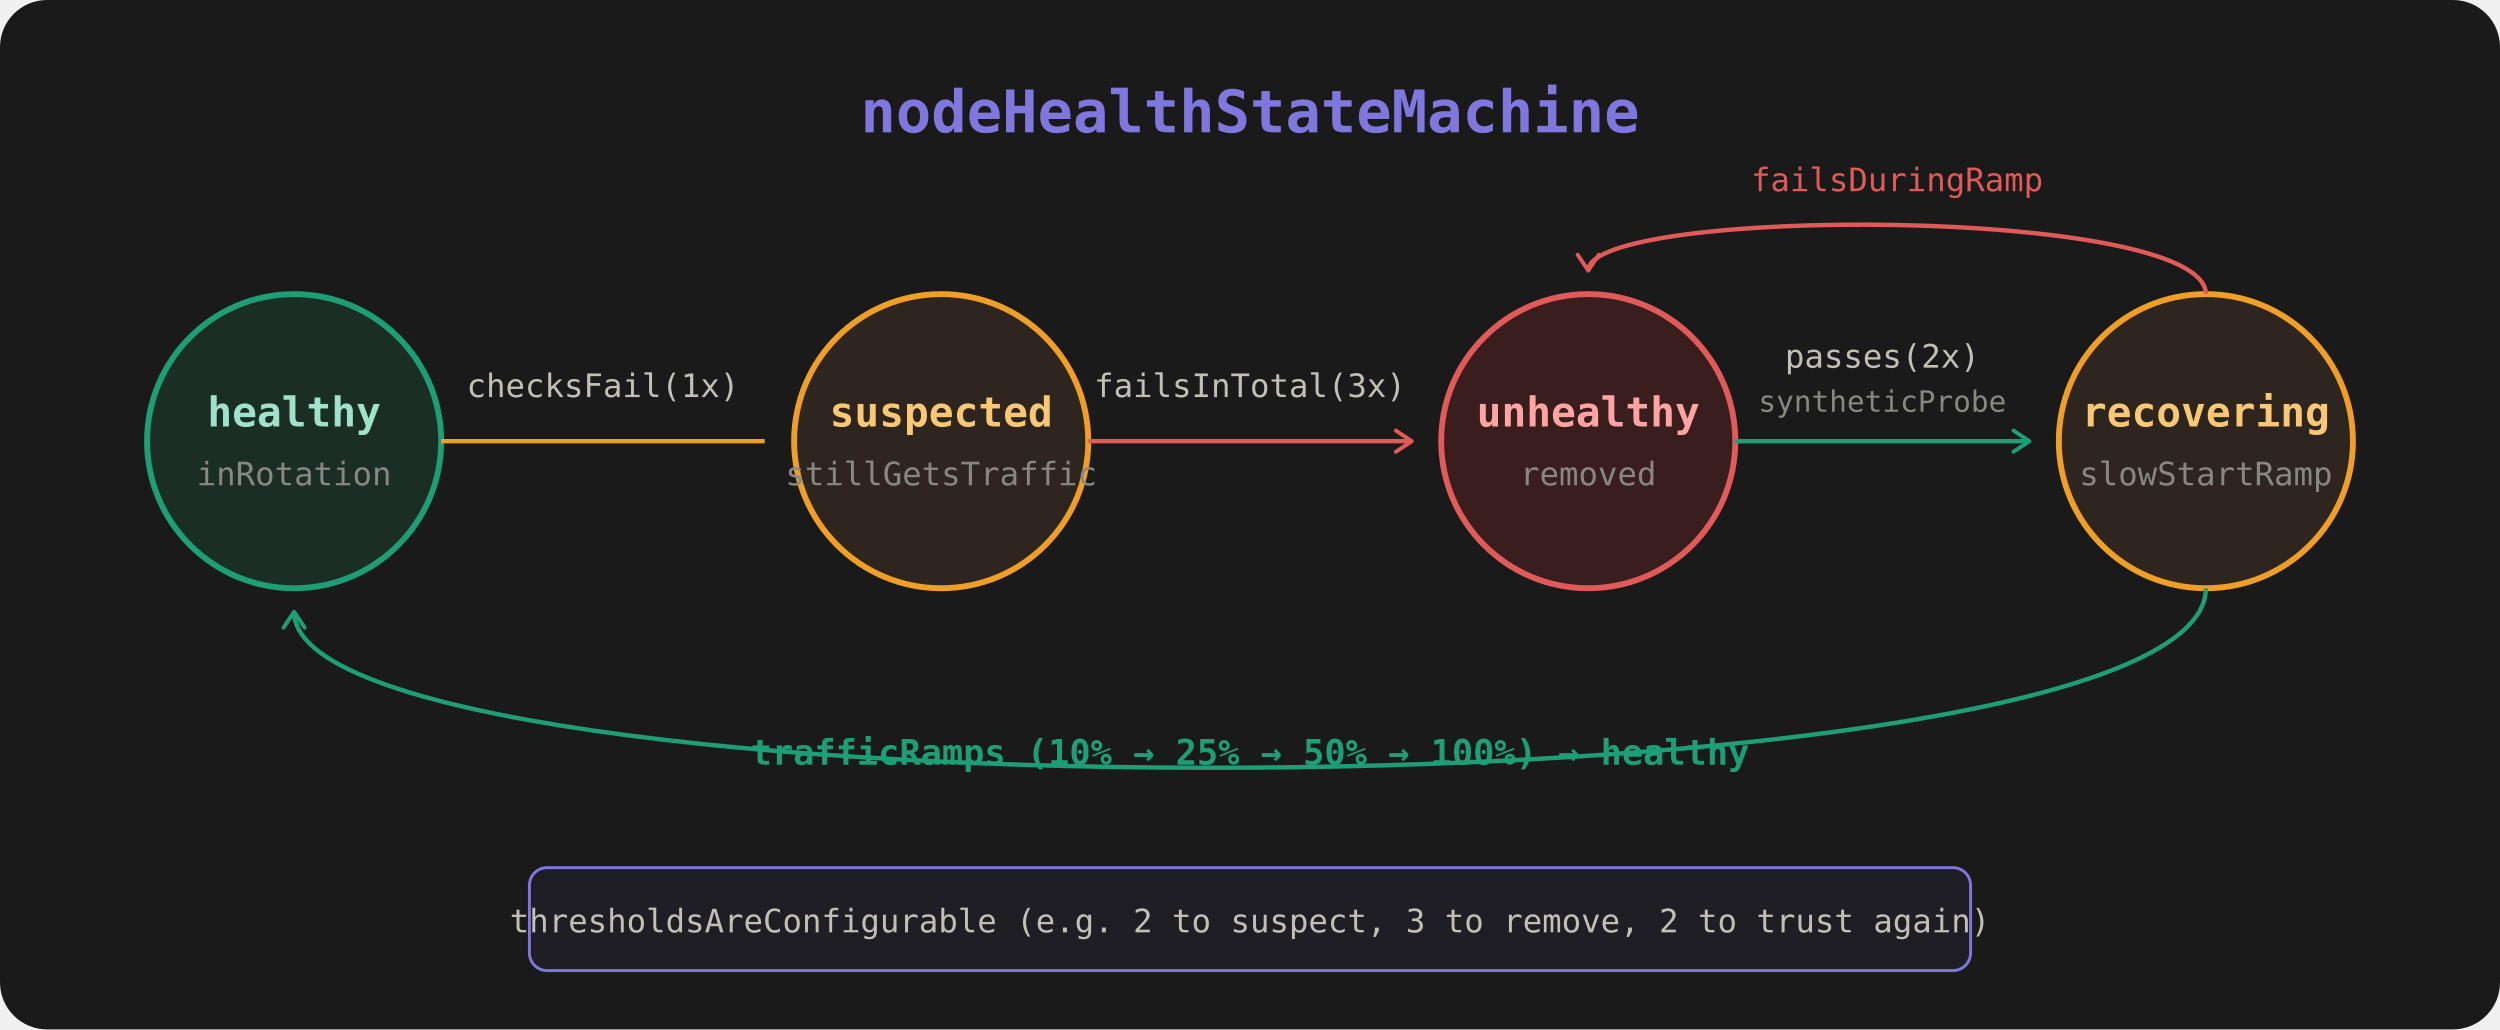
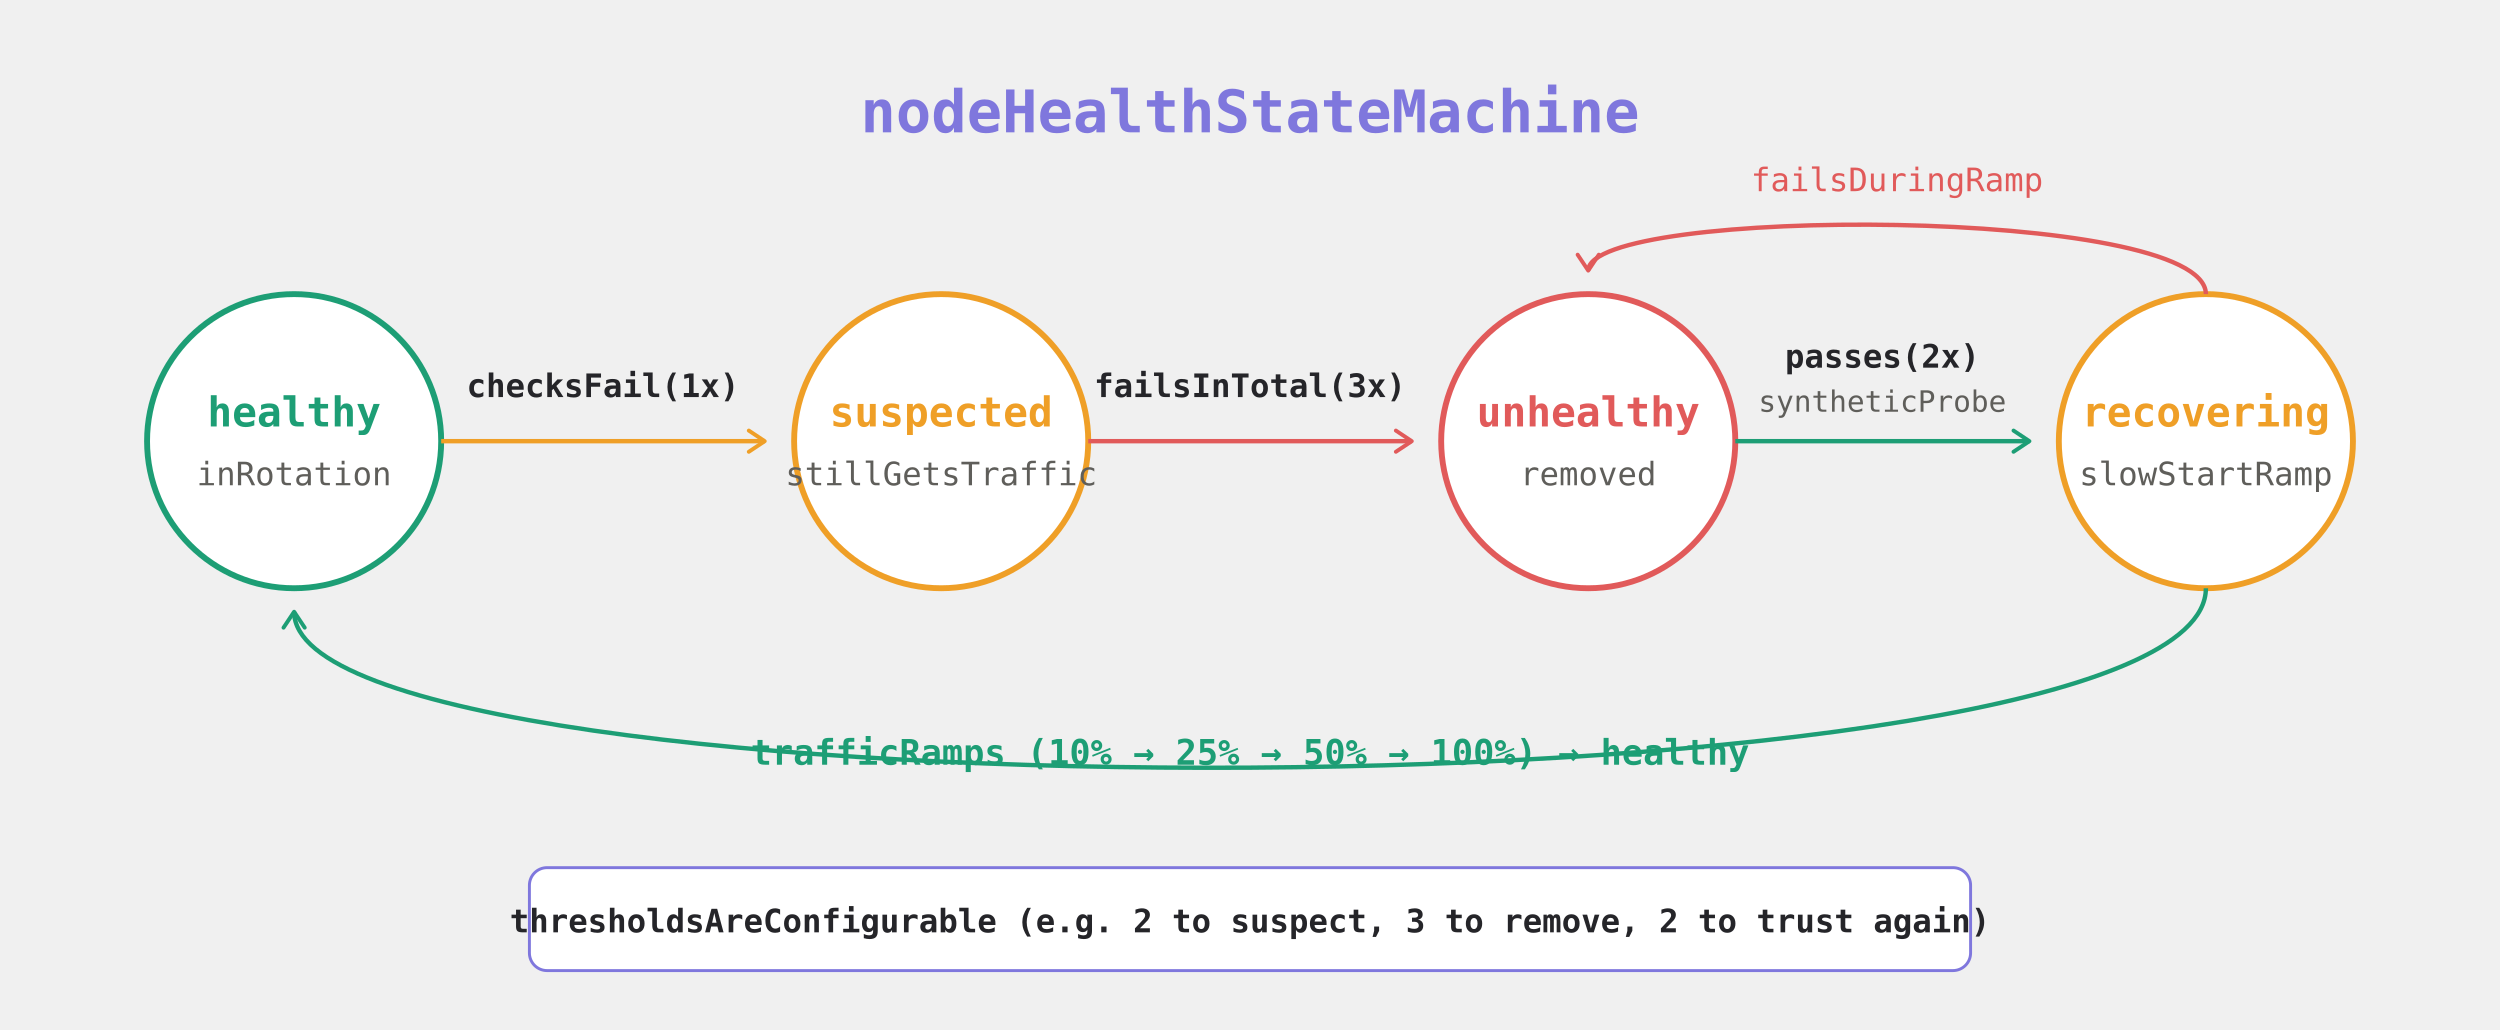
<svg xmlns="http://www.w3.org/2000/svg" width="850" height="350" viewBox="0 0 850 350">
-   <rect width="850" height="350" rx="16" fill="#1a1a1a" />
  <defs>
    <marker id="arrow-blue" viewBox="0 0 10 10" refX="8" refY="5" markerWidth="6" markerHeight="6" orient="auto-start-reverse">
      <path d="M2 1L8 5L2 9" fill="none" stroke="#7F77DD" stroke-width="1.5" stroke-linecap="round" stroke-linejoin="round" />
    </marker>
    <marker id="arrow-green" viewBox="0 0 10 10" refX="8" refY="5" markerWidth="6" markerHeight="6" orient="auto-start-reverse">
      <path d="M2 1L8 5L2 9" fill="none" stroke="#1D9E75" stroke-width="1.5" stroke-linecap="round" stroke-linejoin="round" />
    </marker>
    <marker id="arrow-red" viewBox="0 0 10 10" refX="8" refY="5" markerWidth="6" markerHeight="6" orient="auto-start-reverse">
      <path d="M2 1L8 5L2 9" fill="none" stroke="#E15A5A" stroke-width="1.5" stroke-linecap="round" stroke-linejoin="round" />
    </marker>
+     <marker id="arrow-amber" viewBox="0 0 10 10" refX="8" refY="5" markerWidth="6" markerHeight="6" orient="auto-start-reverse">
+       <path d="M2 1L8 5L2 9" fill="none" stroke="#EF9F27" stroke-width="1.5" stroke-linecap="round" stroke-linejoin="round" />
+     </marker>
  </defs>
  <text x="425" y="45" text-anchor="middle" font-family="monospace" font-size="20" font-weight="bold" fill="#7F77DD">nodeHealthStateMachine</text>
-   <circle cx="100" cy="150" r="50" fill="#1b2e26" stroke="#1D9E75" stroke-width="2" />
-   <text x="100" y="145" text-anchor="middle" font-family="monospace" font-size="14" font-weight="bold" fill="#9FE1CB">healthy</text>
-   <text x="100" y="165" text-anchor="middle" font-family="monospace" font-size="11" fill="#888780">inRotation</text>
-   <circle cx="320" cy="150" r="50" fill="#2d251e" stroke="#EF9F27" stroke-width="2" />
-   <text x="320" y="145" text-anchor="middle" font-family="monospace" font-size="14" font-weight="bold" fill="#FAC775">suspected</text>
-   <text x="320" y="165" text-anchor="middle" font-family="monospace" font-size="11" fill="#888780">stillGetsTraffic</text>
-   <circle cx="540" cy="150" r="50" fill="#3a1e1e" stroke="#E15A5A" stroke-width="2" />
-   <text x="540" y="145" text-anchor="middle" font-family="monospace" font-size="14" font-weight="bold" fill="#FFA3A3">unhealthy</text>
-   <text x="540" y="165" text-anchor="middle" font-family="monospace" font-size="11" fill="#888780">removed</text>
-   <circle cx="750" cy="150" r="50" fill="#2d251e" stroke="#EF9F27" stroke-width="2" />
-   <text x="750" y="145" text-anchor="middle" font-family="monospace" font-size="14" font-weight="bold" fill="#FAC775">recovering</text>
-   <text x="750" y="165" text-anchor="middle" font-family="monospace" font-size="11" fill="#888780">slowStartRamp</text>
+   <circle cx="100" cy="150" r="50" fill="#ffffff" stroke="#1D9E75" stroke-width="2" />
+   <text x="100" y="145" text-anchor="middle" font-family="monospace" font-size="14" font-weight="bold" fill="#1D9E75">healthy</text>
+   <text x="100" y="165" text-anchor="middle" font-family="monospace" font-size="11" fill="#5f5e5a">inRotation</text>
+   <circle cx="320" cy="150" r="50" fill="#ffffff" stroke="#EF9F27" stroke-width="2" />
+   <text x="320" y="145" text-anchor="middle" font-family="monospace" font-size="14" font-weight="bold" fill="#EF9F27">suspected</text>
+   <text x="320" y="165" text-anchor="middle" font-family="monospace" font-size="11" fill="#5f5e5a">stillGetsTraffic</text>
+   <circle cx="540" cy="150" r="50" fill="#ffffff" stroke="#E15A5A" stroke-width="2" />
+   <text x="540" y="145" text-anchor="middle" font-family="monospace" font-size="14" font-weight="bold" fill="#E15A5A">unhealthy</text>
+   <text x="540" y="165" text-anchor="middle" font-family="monospace" font-size="11" fill="#5f5e5a">removed</text>
+   <circle cx="750" cy="150" r="50" fill="#ffffff" stroke="#EF9F27" stroke-width="2" />
+   <text x="750" y="145" text-anchor="middle" font-family="monospace" font-size="14" font-weight="bold" fill="#EF9F27">recovering</text>
+   <text x="750" y="165" text-anchor="middle" font-family="monospace" font-size="11" fill="#5f5e5a">slowStartRamp</text>
  <path d="M150 150 L260 150" fill="none" stroke="#EF9F27" stroke-width="1.5" marker-end="url(#arrow-amber)" />
-   <text x="205" y="135" text-anchor="middle" font-family="monospace" font-size="11" fill="#c2c0b6">checksFail(1x)</text>
+   <text x="205" y="135" text-anchor="middle" font-family="monospace" font-size="11" font-weight="bold" fill="#252529">checksFail(1x)</text>
  <path d="M370 150 L480 150" fill="none" stroke="#E15A5A" stroke-width="1.5" marker-end="url(#arrow-red)" />
-   <text x="425" y="135" text-anchor="middle" font-family="monospace" font-size="11" fill="#c2c0b6">failsInTotal(3x)</text>
+   <text x="425" y="135" text-anchor="middle" font-family="monospace" font-size="11" font-weight="bold" fill="#252529">failsInTotal(3x)</text>
  <path d="M590 150 L690 150" fill="none" stroke="#1D9E75" stroke-width="1.5" marker-end="url(#arrow-green)" />
-   <text x="640" y="125" text-anchor="middle" font-family="monospace" font-size="11" fill="#c2c0b6">passes(2x)</text>
-   <text x="640" y="140" text-anchor="middle" font-family="monospace" font-size="10" fill="#888780">syntheticProbe</text>
+   <text x="640" y="125" text-anchor="middle" font-family="monospace" font-size="11" font-weight="bold" fill="#252529">passes(2x)</text>
+   <text x="640" y="140" text-anchor="middle" font-family="monospace" font-size="10" fill="#5f5e5a">syntheticProbe</text>
  <path d="M750 200 C750 280, 100 280, 100 208" fill="none" stroke="#1D9E75" stroke-width="1.5" marker-end="url(#arrow-green)" />
  <text x="425" y="260" text-anchor="middle" font-family="monospace" font-size="12" font-weight="bold" fill="#1D9E75">trafficRamps (10% → 25% → 50% → 100%) → healthy</text>
  <path d="M750 100 C750 70, 540 70, 540 92" fill="none" stroke="#E15A5A" stroke-width="1.5" marker-end="url(#arrow-red)" />
  <text x="645" y="65" text-anchor="middle" font-family="monospace" font-size="11" fill="#E15A5A">failsDuringRamp</text>
-   <rect x="180" y="295" width="490" height="35" rx="6" fill="#1e1e24" stroke="#7F77DD" stroke-width="1" />
-   <text x="425" y="317" text-anchor="middle" font-family="monospace" font-size="11" fill="#c2c0b6">thresholdsAreConfigurable (e.g. 2 to suspect, 3 to remove, 2 to trust again)</text>
+   <rect x="180" y="295" width="490" height="35" rx="6" fill="#ffffff" stroke="#7F77DD" stroke-width="1" />
+   <text x="425" y="317" text-anchor="middle" font-family="monospace" font-size="11" font-weight="bold" fill="#252529">thresholdsAreConfigurable (e.g. 2 to suspect, 3 to remove, 2 to trust again)</text>
</svg>
